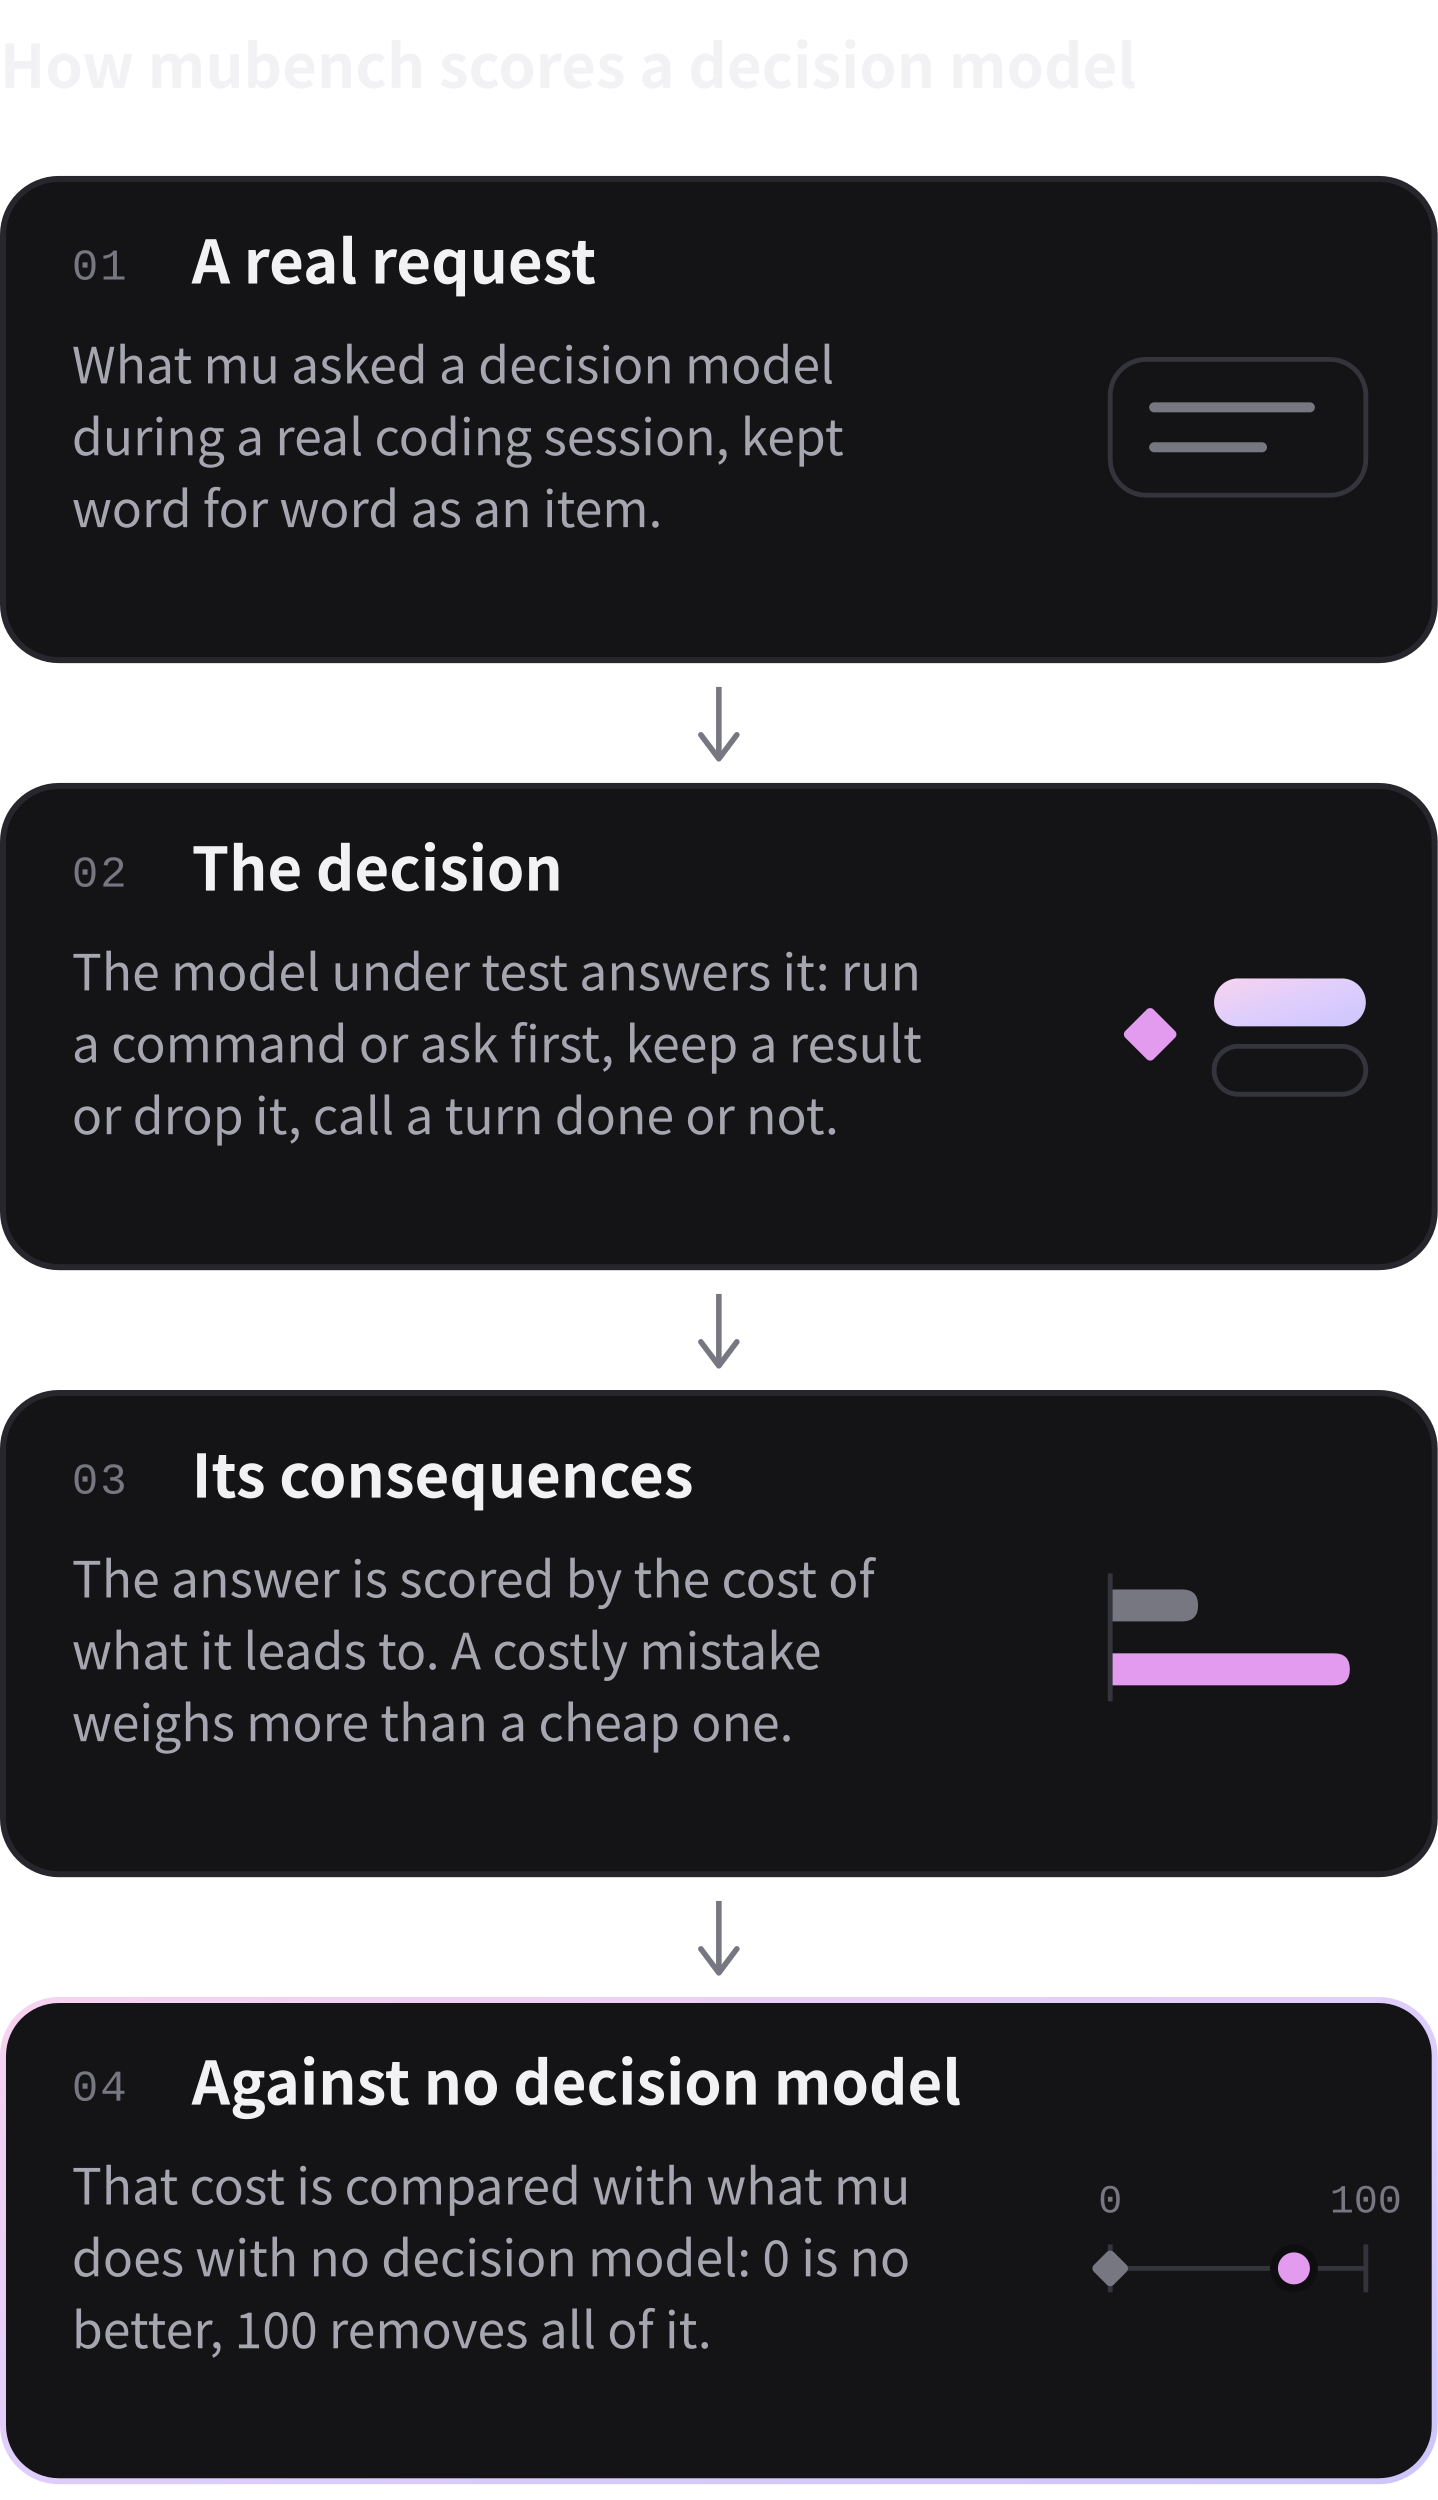
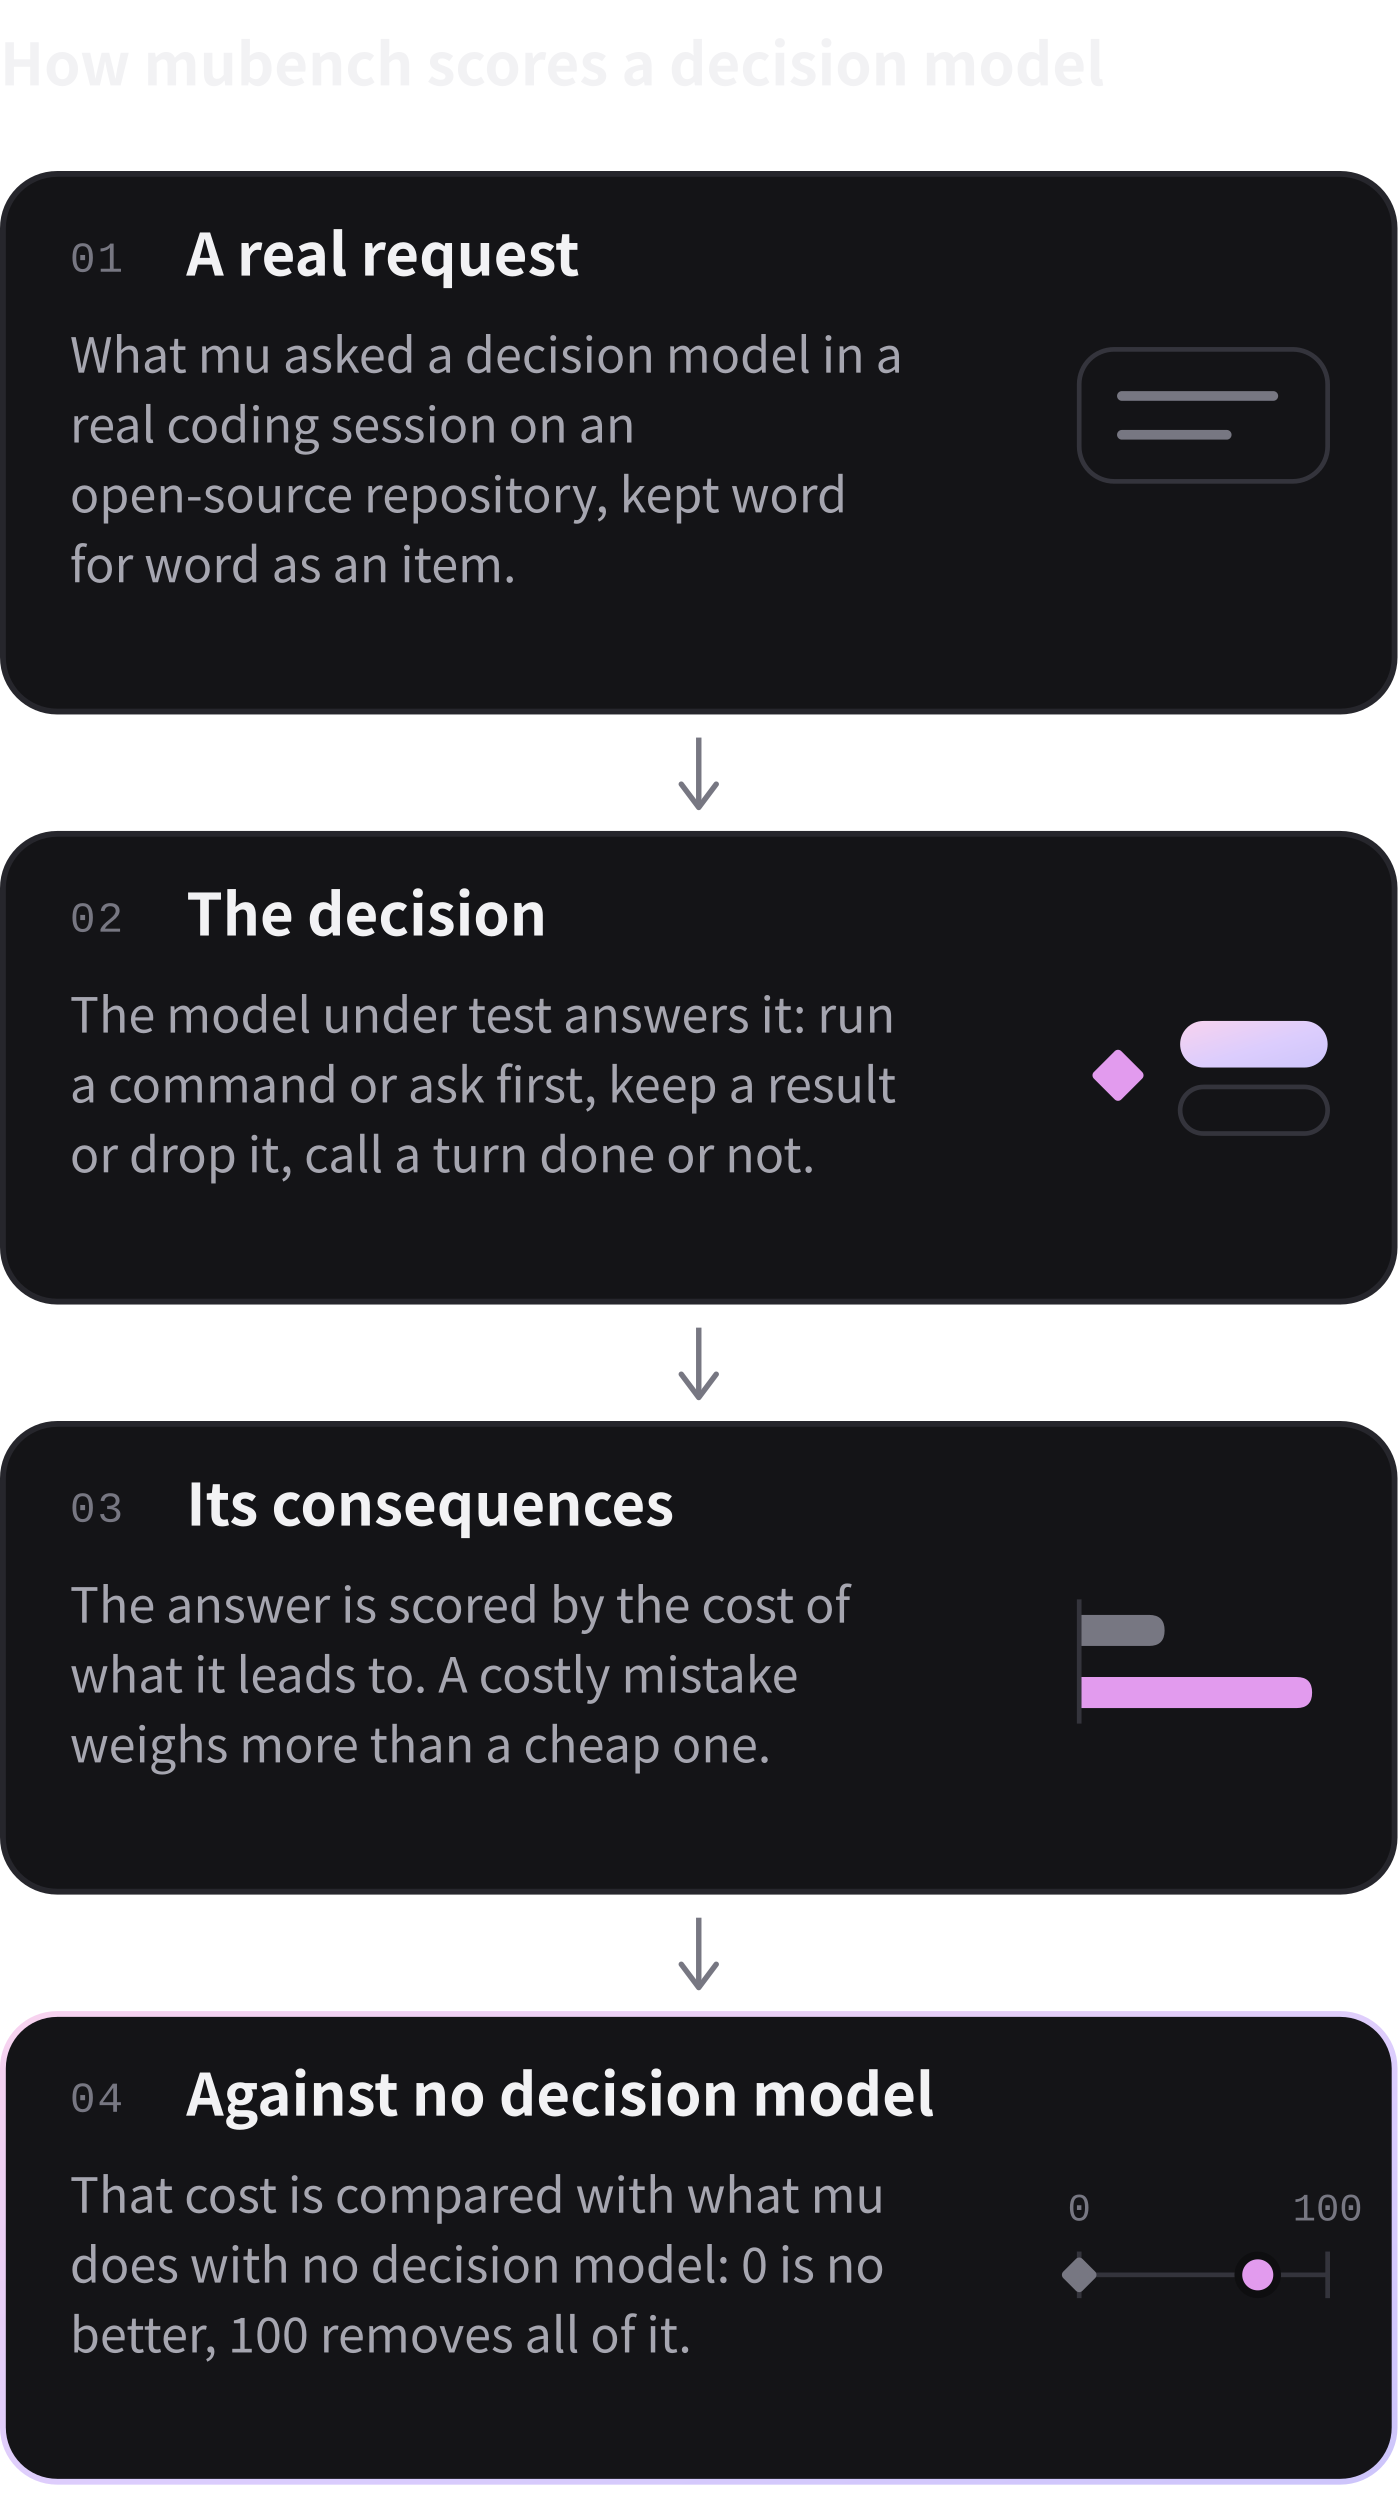
- <svg xmlns="http://www.w3.org/2000/svg" width="360" height="626" viewBox="0 0 360 626" role="img" aria-labelledby="t d" font-family="-apple-system, BlinkMacSystemFont, &quot;Segoe UI&quot;, &quot;PingFang SC&quot;, &quot;Hiragino Sans GB&quot;, &quot;Noto Sans CJK SC&quot;, &quot;Noto Sans SC&quot;, &quot;Microsoft YaHei&quot;, &quot;Helvetica Neue&quot;, Arial, sans-serif">
+ <svg xmlns="http://www.w3.org/2000/svg" width="360" height="644" viewBox="0 0 360 644" role="img" aria-labelledby="t d" font-family="-apple-system, BlinkMacSystemFont, &quot;Segoe UI&quot;, &quot;PingFang SC&quot;, &quot;Hiragino Sans GB&quot;, &quot;Noto Sans CJK SC&quot;, &quot;Noto Sans SC&quot;, &quot;Microsoft YaHei&quot;, &quot;Helvetica Neue&quot;, Arial, sans-serif">
  <defs>
    <linearGradient id="accent-dark" x1="0" y1="0" x2="1" y2="1">
      <stop offset="0" stop-color="#f8d3ef" />
      <stop offset="0.55" stop-color="#dccdfd" />
      <stop offset="1" stop-color="#cdc5fb" />
    </linearGradient>
  </defs>
  <text x="0" y="22" font-size="15" font-weight="650" fill="#f2f2f4">How mubench scores a decision model</text>
-   <rect x="0.75" y="44.8" width="358.5" height="120.5" rx="14" fill="#141417" stroke="#26262c" stroke-width="1.5" />
+   <rect x="0.75" y="44.8" width="358.5" height="138.5" rx="14" fill="#141417" stroke="#26262c" stroke-width="1.5" />
  <text x="18" y="70" font-size="11" font-family="&quot;SF Mono&quot;, SFMono-Regular, ui-monospace, Menlo, Consolas, &quot;Liberation Mono&quot;, monospace" letter-spacing="0.5" fill="#777782">01</text>
  <text x="48" y="71" font-size="15" font-weight="650" fill="#f2f2f4">A real request</text>
-   <text x="18" y="96" font-size="12.5" fill="#a6a6b0">What mu asked a decision model</text>
-   <text x="18" y="114" font-size="12.5" fill="#a6a6b0">during a real coding session, kept</text>
-   <text x="18" y="132" font-size="12.5" fill="#a6a6b0">word for word as an item.</text>
+   <text x="18" y="96" font-size="12.5" fill="#a6a6b0">What mu asked a decision model in a</text>
+   <text x="18" y="114" font-size="12.5" fill="#a6a6b0">real coding session on an</text>
+   <text x="18" y="132" font-size="12.5" fill="#a6a6b0">open-source repository, kept word</text>
+   <text x="18" y="150" font-size="12.5" fill="#a6a6b0">for word as an item.</text>
  <rect x="278" y="90" width="64" height="34" rx="9" fill="none" stroke="#34343c" stroke-width="1.2" />
  <line x1="289" y1="102" x2="328" y2="102" stroke="#777782" stroke-width="2.5" stroke-linecap="round" />
  <line x1="289" y1="112" x2="316" y2="112" stroke="#777782" stroke-width="2.5" stroke-linecap="round" />
-   <line x1="180" y1="172" x2="180" y2="190" stroke="#777782" stroke-width="1.4" />
-   <path d="M175.5,184 L180,190 L184.5,184" fill="none" stroke="#777782" stroke-width="1.4" stroke-linecap="round" stroke-linejoin="round" />
-   <rect x="0.75" y="196.8" width="358.5" height="120.5" rx="14" fill="#141417" stroke="#26262c" stroke-width="1.5" />
-   <text x="18" y="222" font-size="11" font-family="&quot;SF Mono&quot;, SFMono-Regular, ui-monospace, Menlo, Consolas, &quot;Liberation Mono&quot;, monospace" letter-spacing="0.5" fill="#777782">02</text>
-   <text x="48" y="223" font-size="15" font-weight="650" fill="#f2f2f4">The decision</text>
-   <text x="18" y="248" font-size="12.5" fill="#a6a6b0">The model under test answers it: run</text>
-   <text x="18" y="266" font-size="12.5" fill="#a6a6b0">a command or ask first, keep a result</text>
-   <text x="18" y="284" font-size="12.5" fill="#a6a6b0">or drop it, call a turn done or not.</text>
-   <rect x="283" y="254" width="10" height="10" rx="1.2" fill="#e29bee" transform="rotate(45 288 259)" />
-   <rect x="304" y="245" width="38" height="12" rx="6" fill="url(#accent-dark)" />
-   <rect x="304" y="262" width="38" height="12" rx="6" fill="none" stroke="#34343c" stroke-width="1.2" />
-   <line x1="180" y1="324" x2="180" y2="342" stroke="#777782" stroke-width="1.4" />
-   <path d="M175.5,336 L180,342 L184.5,336" fill="none" stroke="#777782" stroke-width="1.4" stroke-linecap="round" stroke-linejoin="round" />
-   <rect x="0.75" y="348.8" width="358.5" height="120.5" rx="14" fill="#141417" stroke="#26262c" stroke-width="1.5" />
-   <text x="18" y="374" font-size="11" font-family="&quot;SF Mono&quot;, SFMono-Regular, ui-monospace, Menlo, Consolas, &quot;Liberation Mono&quot;, monospace" letter-spacing="0.5" fill="#777782">03</text>
-   <text x="48" y="375" font-size="15" font-weight="650" fill="#f2f2f4">Its consequences</text>
-   <text x="18" y="400" font-size="12.5" fill="#a6a6b0">The answer is scored by the cost of</text>
-   <text x="18" y="418" font-size="12.5" fill="#a6a6b0">what it leads to. A costly mistake</text>
-   <text x="18" y="436" font-size="12.5" fill="#a6a6b0">weighs more than a cheap one.</text>
-   <path d="M278,398 H296 Q300,398 300,402 V402 Q300,406 296,406 H278 Z" fill="#777782" />
-   <path d="M278,414 H334 Q338,414 338,418 V418 Q338,422 334,422 H278 Z" fill="#e29bee" />
-   <line x1="278" y1="394" x2="278" y2="426" stroke="#34343c" stroke-width="1.2" />
-   <line x1="180" y1="476" x2="180" y2="494" stroke="#777782" stroke-width="1.4" />
-   <path d="M175.5,488 L180,494 L184.5,488" fill="none" stroke="#777782" stroke-width="1.4" stroke-linecap="round" stroke-linejoin="round" />
-   <rect x="0.75" y="500.8" width="358.5" height="120.5" rx="14" fill="#141417" stroke="url(#accent-dark)" stroke-width="1.5" />
-   <text x="18" y="526" font-size="11" font-family="&quot;SF Mono&quot;, SFMono-Regular, ui-monospace, Menlo, Consolas, &quot;Liberation Mono&quot;, monospace" letter-spacing="0.5" fill="#777782">04</text>
-   <text x="48" y="527" font-size="15" font-weight="650" fill="#f2f2f4">Against no decision model</text>
-   <text x="18" y="552" font-size="12.5" fill="#a6a6b0">That cost is compared with what mu</text>
-   <text x="18" y="570" font-size="12.5" fill="#a6a6b0">does with no decision model: 0 is no</text>
-   <text x="18" y="588" font-size="12.5" fill="#a6a6b0">better, 100 removes all of it.</text>
-   <line x1="278" y1="568" x2="342" y2="568" stroke="#34343c" stroke-width="1.2" />
-   <line x1="278" y1="562" x2="278" y2="574" stroke="#34343c" stroke-width="1.2" />
-   <line x1="342" y1="562" x2="342" y2="574" stroke="#34343c" stroke-width="1.2" />
-   <rect x="274.5" y="564.5" width="7" height="7" rx="1.2" fill="#777782" transform="rotate(45 278 568)" />
-   <circle cx="324" cy="568" r="5" fill="#e29bee" stroke="#0e0e10" stroke-width="2" />
-   <text x="278" y="554" font-size="10" text-anchor="middle" font-family="&quot;SF Mono&quot;, SFMono-Regular, ui-monospace, Menlo, Consolas, &quot;Liberation Mono&quot;, monospace" fill="#777782">0</text>
-   <text x="342" y="554" font-size="10" text-anchor="middle" font-family="&quot;SF Mono&quot;, SFMono-Regular, ui-monospace, Menlo, Consolas, &quot;Liberation Mono&quot;, monospace" fill="#777782">100</text>
+   <line x1="180" y1="190" x2="180" y2="208" stroke="#777782" stroke-width="1.4" />
+   <path d="M175.5,202 L180,208 L184.5,202" fill="none" stroke="#777782" stroke-width="1.4" stroke-linecap="round" stroke-linejoin="round" />
+   <rect x="0.75" y="214.8" width="358.5" height="120.5" rx="14" fill="#141417" stroke="#26262c" stroke-width="1.5" />
+   <text x="18" y="240" font-size="11" font-family="&quot;SF Mono&quot;, SFMono-Regular, ui-monospace, Menlo, Consolas, &quot;Liberation Mono&quot;, monospace" letter-spacing="0.5" fill="#777782">02</text>
+   <text x="48" y="241" font-size="15" font-weight="650" fill="#f2f2f4">The decision</text>
+   <text x="18" y="266" font-size="12.5" fill="#a6a6b0">The model under test answers it: run</text>
+   <text x="18" y="284" font-size="12.5" fill="#a6a6b0">a command or ask first, keep a result</text>
+   <text x="18" y="302" font-size="12.5" fill="#a6a6b0">or drop it, call a turn done or not.</text>
+   <rect x="283" y="272" width="10" height="10" rx="1.2" fill="#e29bee" transform="rotate(45 288 277)" />
+   <rect x="304" y="263" width="38" height="12" rx="6" fill="url(#accent-dark)" />
+   <rect x="304" y="280" width="38" height="12" rx="6" fill="none" stroke="#34343c" stroke-width="1.2" />
+   <line x1="180" y1="342" x2="180" y2="360" stroke="#777782" stroke-width="1.4" />
+   <path d="M175.5,354 L180,360 L184.5,354" fill="none" stroke="#777782" stroke-width="1.4" stroke-linecap="round" stroke-linejoin="round" />
+   <rect x="0.75" y="366.8" width="358.5" height="120.5" rx="14" fill="#141417" stroke="#26262c" stroke-width="1.5" />
+   <text x="18" y="392" font-size="11" font-family="&quot;SF Mono&quot;, SFMono-Regular, ui-monospace, Menlo, Consolas, &quot;Liberation Mono&quot;, monospace" letter-spacing="0.5" fill="#777782">03</text>
+   <text x="48" y="393" font-size="15" font-weight="650" fill="#f2f2f4">Its consequences</text>
+   <text x="18" y="418" font-size="12.5" fill="#a6a6b0">The answer is scored by the cost of</text>
+   <text x="18" y="436" font-size="12.5" fill="#a6a6b0">what it leads to. A costly mistake</text>
+   <text x="18" y="454" font-size="12.5" fill="#a6a6b0">weighs more than a cheap one.</text>
+   <path d="M278,416 H296 Q300,416 300,420 V420 Q300,424 296,424 H278 Z" fill="#777782" />
+   <path d="M278,432 H334 Q338,432 338,436 V436 Q338,440 334,440 H278 Z" fill="#e29bee" />
+   <line x1="278" y1="412" x2="278" y2="444" stroke="#34343c" stroke-width="1.2" />
+   <line x1="180" y1="494" x2="180" y2="512" stroke="#777782" stroke-width="1.4" />
+   <path d="M175.5,506 L180,512 L184.5,506" fill="none" stroke="#777782" stroke-width="1.4" stroke-linecap="round" stroke-linejoin="round" />
+   <rect x="0.75" y="518.8" width="358.5" height="120.5" rx="14" fill="#141417" stroke="url(#accent-dark)" stroke-width="1.5" />
+   <text x="18" y="544" font-size="11" font-family="&quot;SF Mono&quot;, SFMono-Regular, ui-monospace, Menlo, Consolas, &quot;Liberation Mono&quot;, monospace" letter-spacing="0.5" fill="#777782">04</text>
+   <text x="48" y="545" font-size="15" font-weight="650" fill="#f2f2f4">Against no decision model</text>
+   <text x="18" y="570" font-size="12.5" fill="#a6a6b0">That cost is compared with what mu</text>
+   <text x="18" y="588" font-size="12.5" fill="#a6a6b0">does with no decision model: 0 is no</text>
+   <text x="18" y="606" font-size="12.5" fill="#a6a6b0">better, 100 removes all of it.</text>
+   <line x1="278" y1="586" x2="342" y2="586" stroke="#34343c" stroke-width="1.2" />
+   <line x1="278" y1="580" x2="278" y2="592" stroke="#34343c" stroke-width="1.2" />
+   <line x1="342" y1="580" x2="342" y2="592" stroke="#34343c" stroke-width="1.2" />
+   <rect x="274.5" y="582.5" width="7" height="7" rx="1.2" fill="#777782" transform="rotate(45 278 586)" />
+   <circle cx="324" cy="586" r="5" fill="#e29bee" stroke="#0e0e10" stroke-width="2" />
+   <text x="278" y="572" font-size="10" text-anchor="middle" font-family="&quot;SF Mono&quot;, SFMono-Regular, ui-monospace, Menlo, Consolas, &quot;Liberation Mono&quot;, monospace" fill="#777782">0</text>
+   <text x="342" y="572" font-size="10" text-anchor="middle" font-family="&quot;SF Mono&quot;, SFMono-Regular, ui-monospace, Menlo, Consolas, &quot;Liberation Mono&quot;, monospace" fill="#777782">100</text>
</svg>
